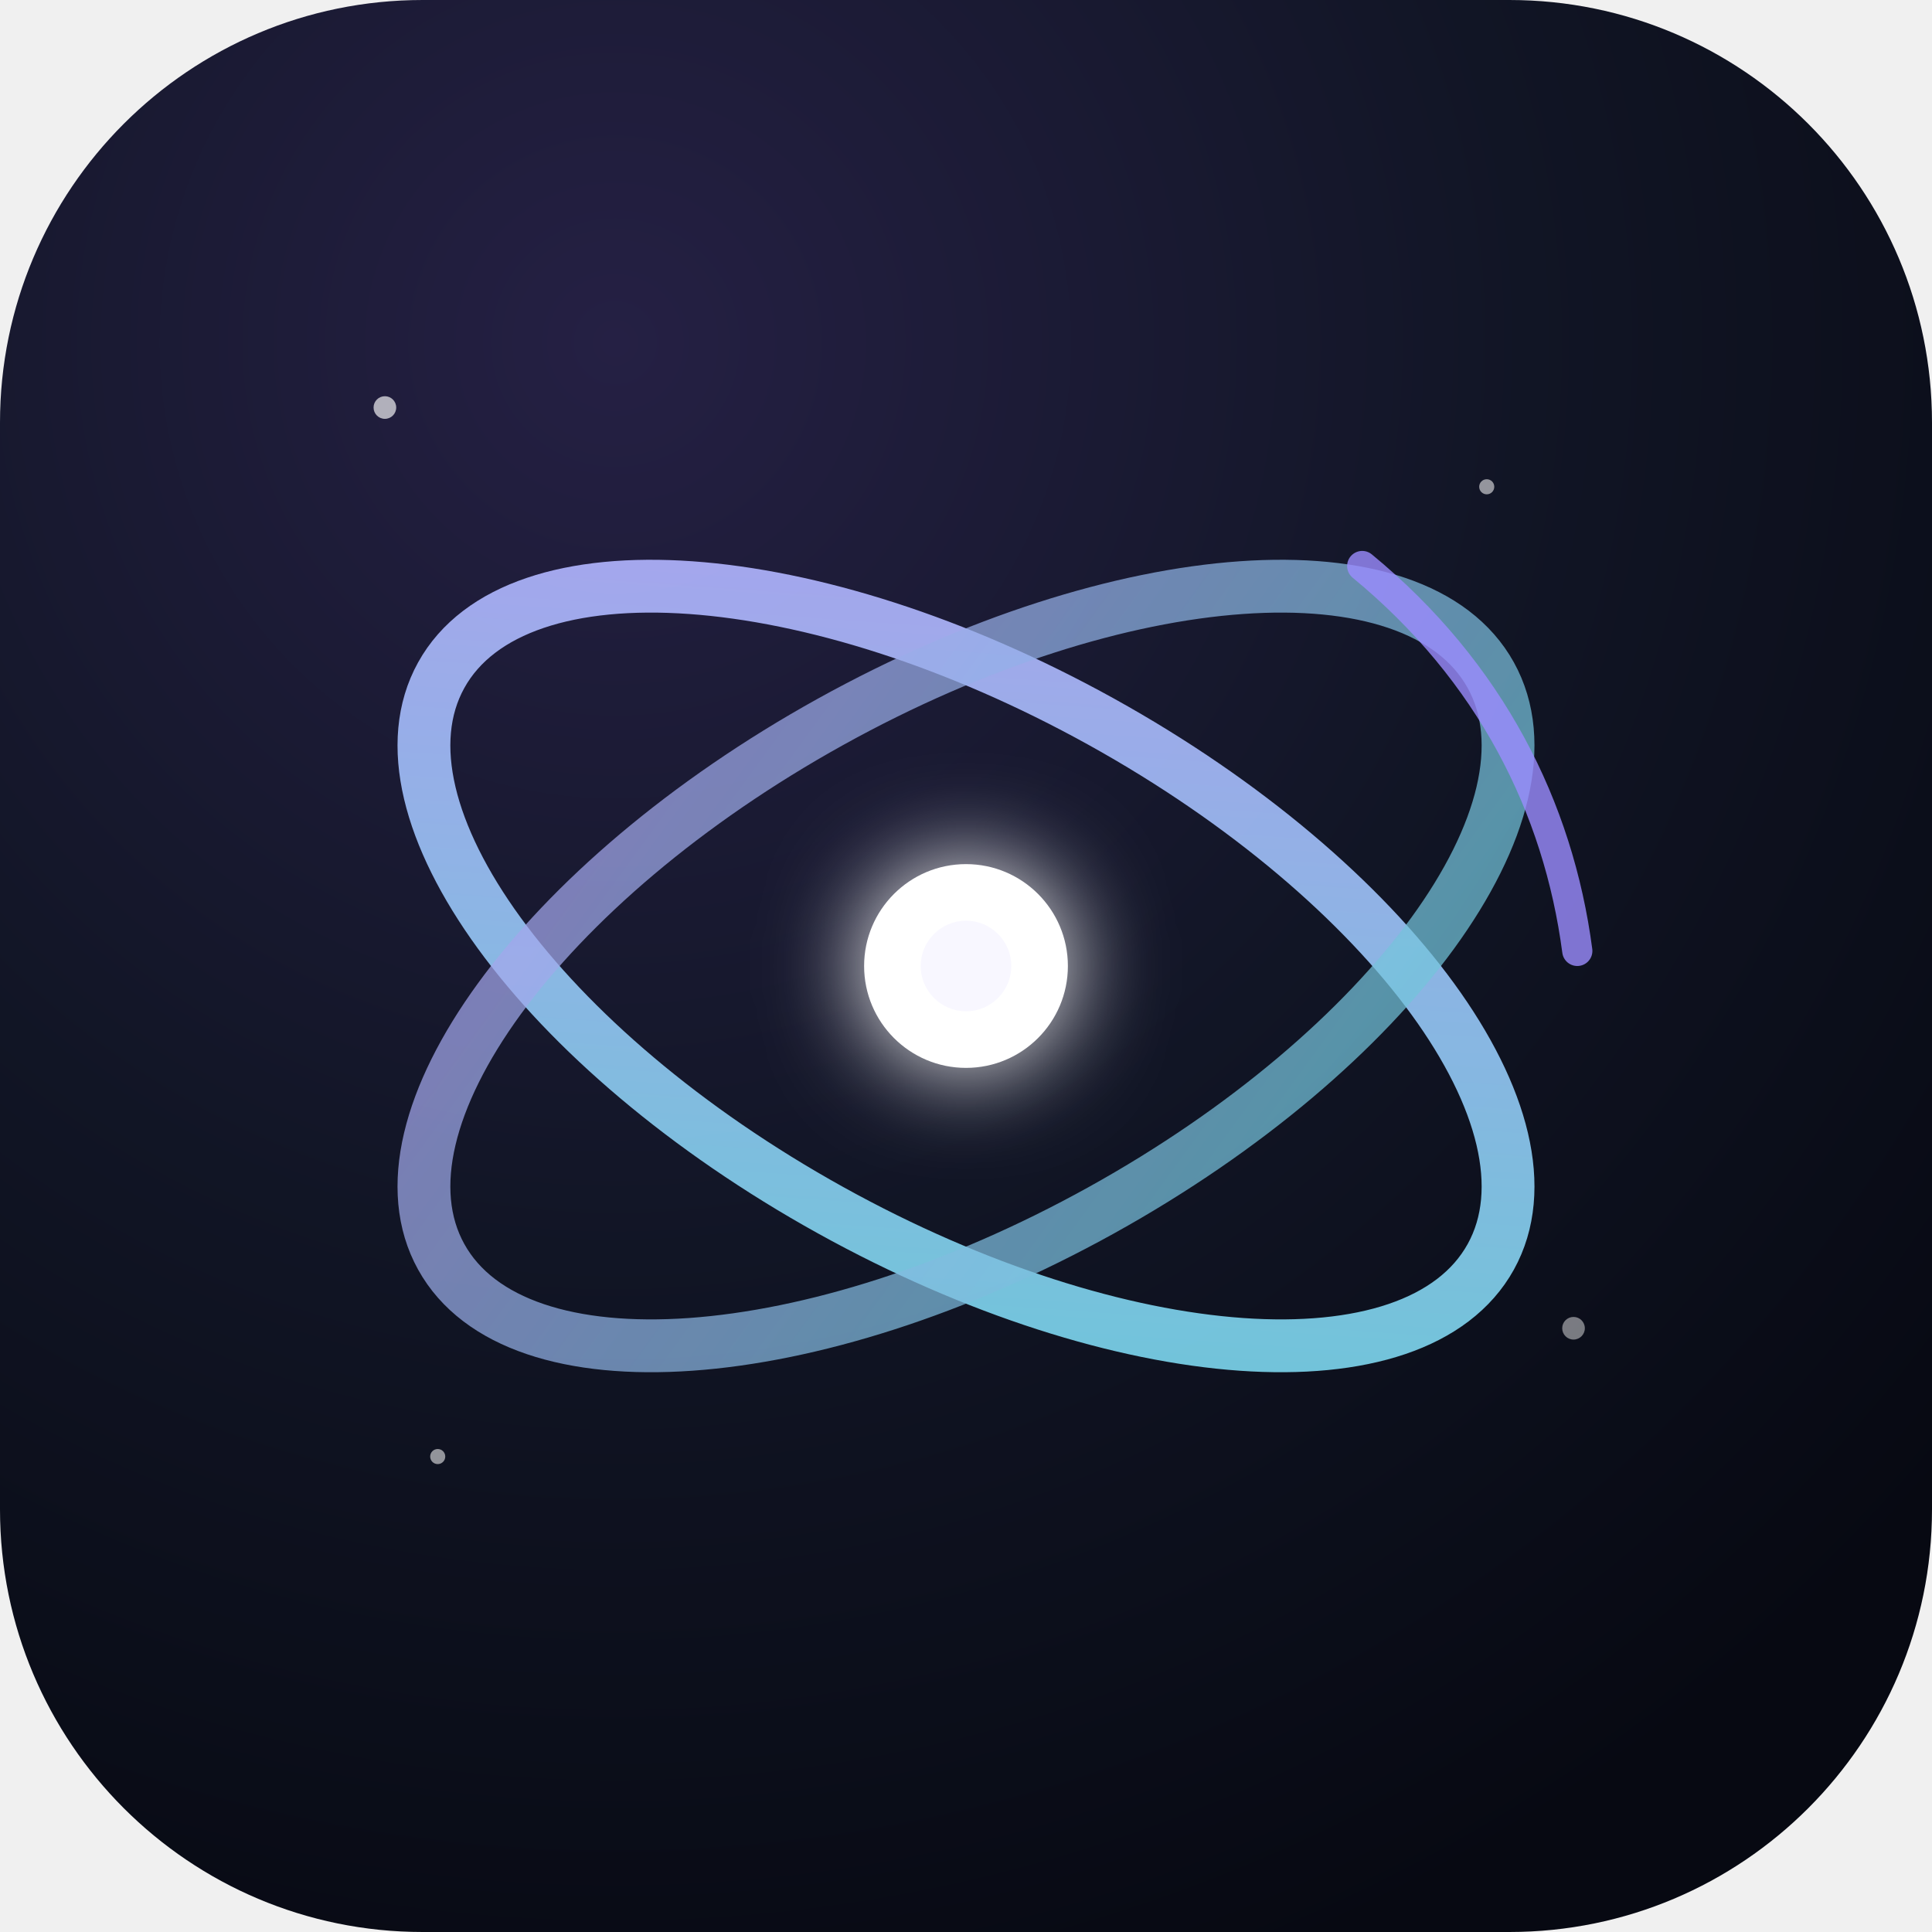
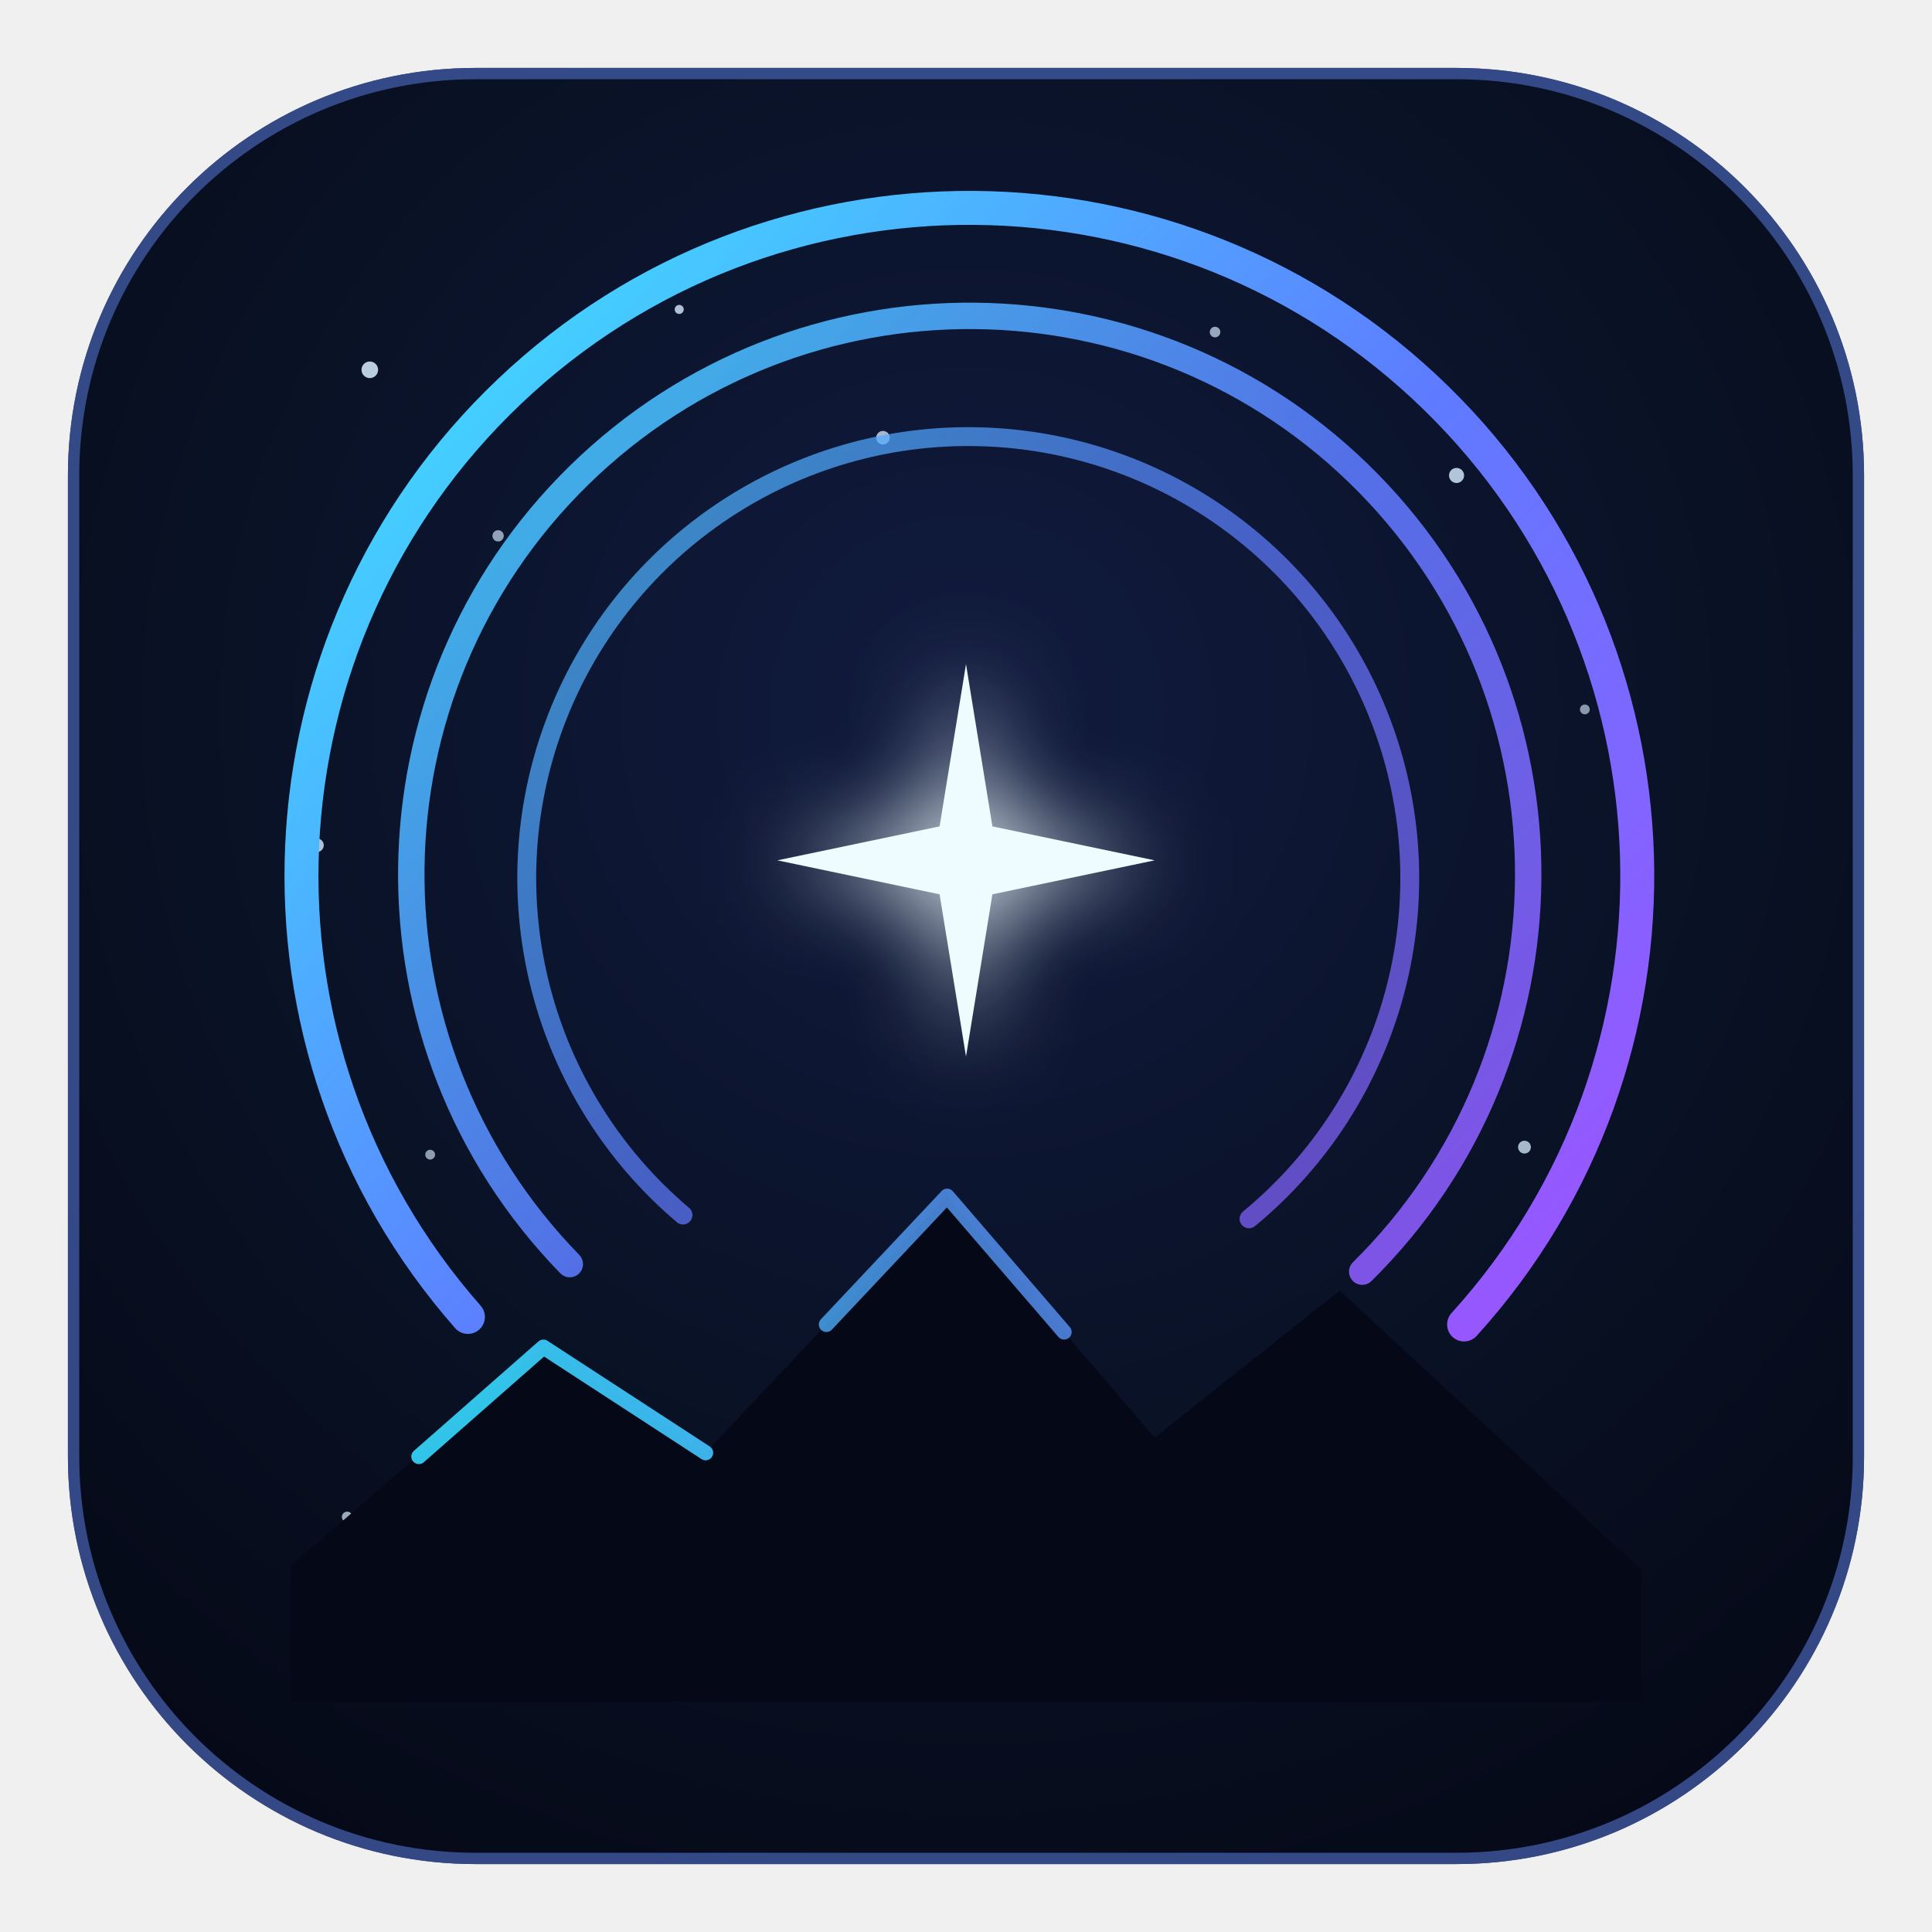
- <svg xmlns="http://www.w3.org/2000/svg" viewBox="0 0 512 512">
+ <svg xmlns="http://www.w3.org/2000/svg" viewBox="0 0 512 512" role="img" aria-labelledby="title desc">
  <defs>
-     <radialGradient id="bg" cx="32%" cy="18%" r="90%">
-       <stop offset="0" stop-color="#252044" />
-       <stop offset="0.52" stop-color="#111525" />
-       <stop offset="1" stop-color="#070912" />
+     <radialGradient id="bg" cx="50%" cy="36%" r="78%">
+       <stop offset="0" stop-color="#111b3f" />
+       <stop offset="0.56" stop-color="#091124" />
+       <stop offset="1" stop-color="#050815" />
    </radialGradient>
-     <linearGradient id="orbit" x1="0" y1="0" x2="1" y2="1">
-       <stop offset="0" stop-color="#b8adff" />
-       <stop offset="1" stop-color="#72d9e7" />
+     <linearGradient id="trail" x1="92" y1="90" x2="414" y2="400" gradientUnits="userSpaceOnUse">
+       <stop offset="0" stop-color="#3fdfff" />
+       <stop offset="0.48" stop-color="#5d7cff" />
+       <stop offset="1" stop-color="#a64dff" />
    </linearGradient>
-     <filter id="glow" x="-100%" y="-100%" width="300%" height="300%">
-       <feGaussianBlur stdDeviation="13" result="b" />
+     <linearGradient id="ridge" x1="138" y1="386" x2="368" y2="282" gradientUnits="userSpaceOnUse">
+       <stop stop-color="#37d8ff" />
+       <stop offset="1" stop-color="#7667ff" />
+     </linearGradient>
+     <filter id="starGlow" x="-120%" y="-120%" width="340%" height="340%">
+       <feGaussianBlur stdDeviation="12" result="blur" />
      <feMerge>
-         <feMergeNode in="b" />
+         <feMergeNode in="blur" />
        <feMergeNode in="SourceGraphic" />
      </feMerge>
    </filter>
  </defs>
-   <rect width="512" height="512" rx="112" fill="url(#bg)" />
-   <circle cx="102" cy="108" r="3" fill="#fff" opacity=".65" />
-   <circle cx="394" cy="129" r="2" fill="#fff" opacity=".55" />
-   <circle cx="417" cy="352" r="3" fill="#fff" opacity=".45" />
-   <circle cx="116" cy="386" r="2" fill="#fff" opacity=".55" />
-   <g fill="none" stroke="url(#orbit)" stroke-width="14" stroke-linecap="round" opacity=".92">
-     <ellipse cx="256" cy="256" rx="159" ry="74" transform="rotate(29 256 256)" />
-     <ellipse cx="256" cy="256" rx="159" ry="74" transform="rotate(-29 256 256)" opacity=".72" />
+   <rect x="18" y="18" width="476" height="476" rx="108" fill="url(#bg)" />
+   <rect x="19.5" y="19.5" width="473" height="473" rx="106.5" fill="none" stroke="#4866b8" stroke-opacity=".68" stroke-width="3" />
+   <g fill="#d8ecff">
+     <circle cx="98" cy="98" r="2.2" opacity=".86" />
+     <circle cx="132" cy="142" r="1.5" opacity=".66" />
+     <circle cx="180" cy="82" r="1.2" opacity=".8" />
+     <circle cx="234" cy="116" r="1.8" opacity=".75" />
+     <circle cx="322" cy="88" r="1.4" opacity=".68" />
+     <circle cx="386" cy="126" r="2" opacity=".82" />
+     <circle cx="420" cy="188" r="1.3" opacity=".62" />
+     <circle cx="84" cy="224" r="1.8" opacity=".8" />
+     <circle cx="114" cy="306" r="1.3" opacity=".64" />
+     <circle cx="404" cy="304" r="1.7" opacity=".76" />
+     <circle cx="92" cy="402" r="1.4" opacity=".7" />
+     <circle cx="420" cy="414" r="1.8" opacity=".65" />
  </g>
-   <circle cx="256" cy="256" r="27" fill="#fff" filter="url(#glow)" />
-   <circle cx="256" cy="256" r="12" fill="#f8f7ff" />
-   <path d="M361 150c34 28 52 64 57 102" fill="none" stroke="#9b8cff" stroke-width="8" stroke-linecap="round" opacity=".8" />
+   <g fill="none" stroke="url(#trail)" stroke-linecap="round">
+     <path d="M124 349 A177 177 0 1 1 388 351" stroke-width="9" />
+     <path d="M151 335 A148 148 0 1 1 361 337" stroke-width="7" opacity=".88" />
+     <path d="M181 322 A117 117 0 1 1 331 323" stroke-width="5" opacity=".72" />
+   </g>
+   <g filter="url(#starGlow)">
+     <circle cx="256" cy="228" r="9" fill="#ffffff" />
+     <path d="M256 176 L263 219 L306 228 L263 237 L256 280 L249 237 L206 228 L249 219 Z" fill="#eefbff" />
+   </g>
+   <path d="M77 415 L144 357 L187 385 L251 317 L306 381 L355 342 L435 416 L435 451 L77 451 Z" fill="#050817" />
+   <path d="M111 386 L144 357 L187 385" fill="none" stroke="url(#ridge)" stroke-width="4" stroke-linecap="round" stroke-linejoin="round" opacity=".9" />
+   <path d="M219 351 L251 317 L282 353" fill="none" stroke="url(#ridge)" stroke-width="4" stroke-linecap="round" stroke-linejoin="round" opacity=".78" />
</svg>
